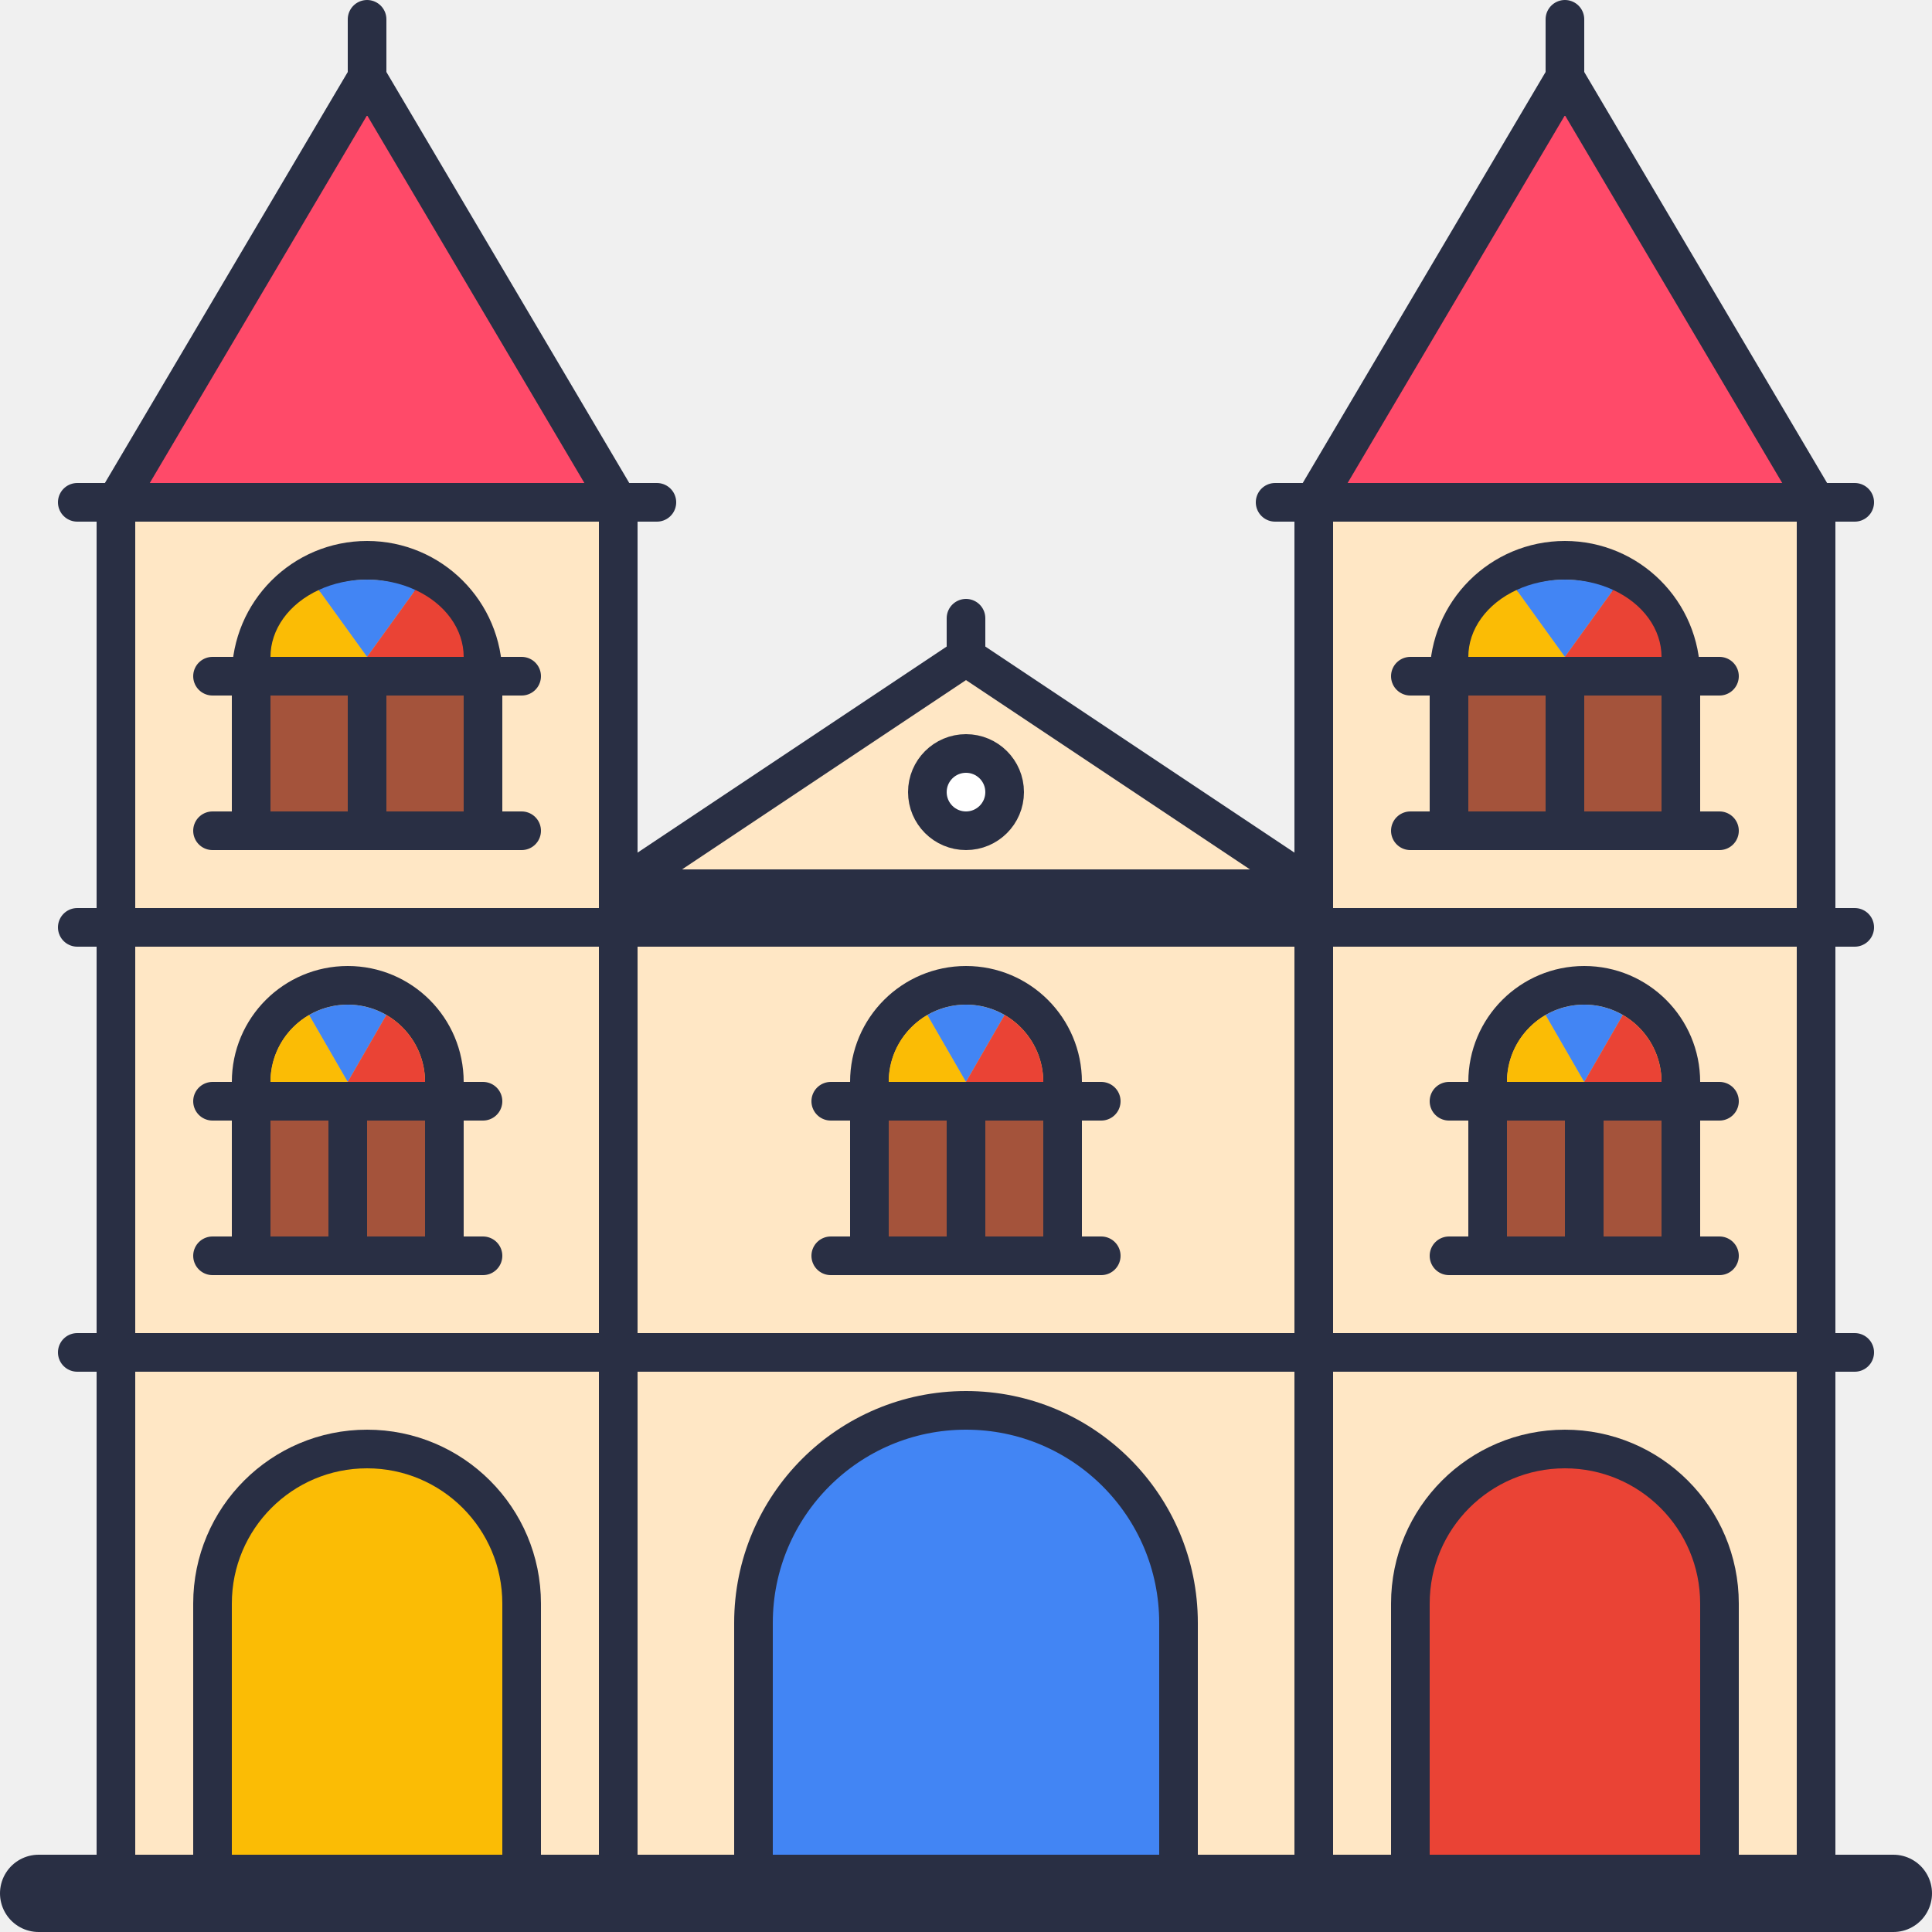
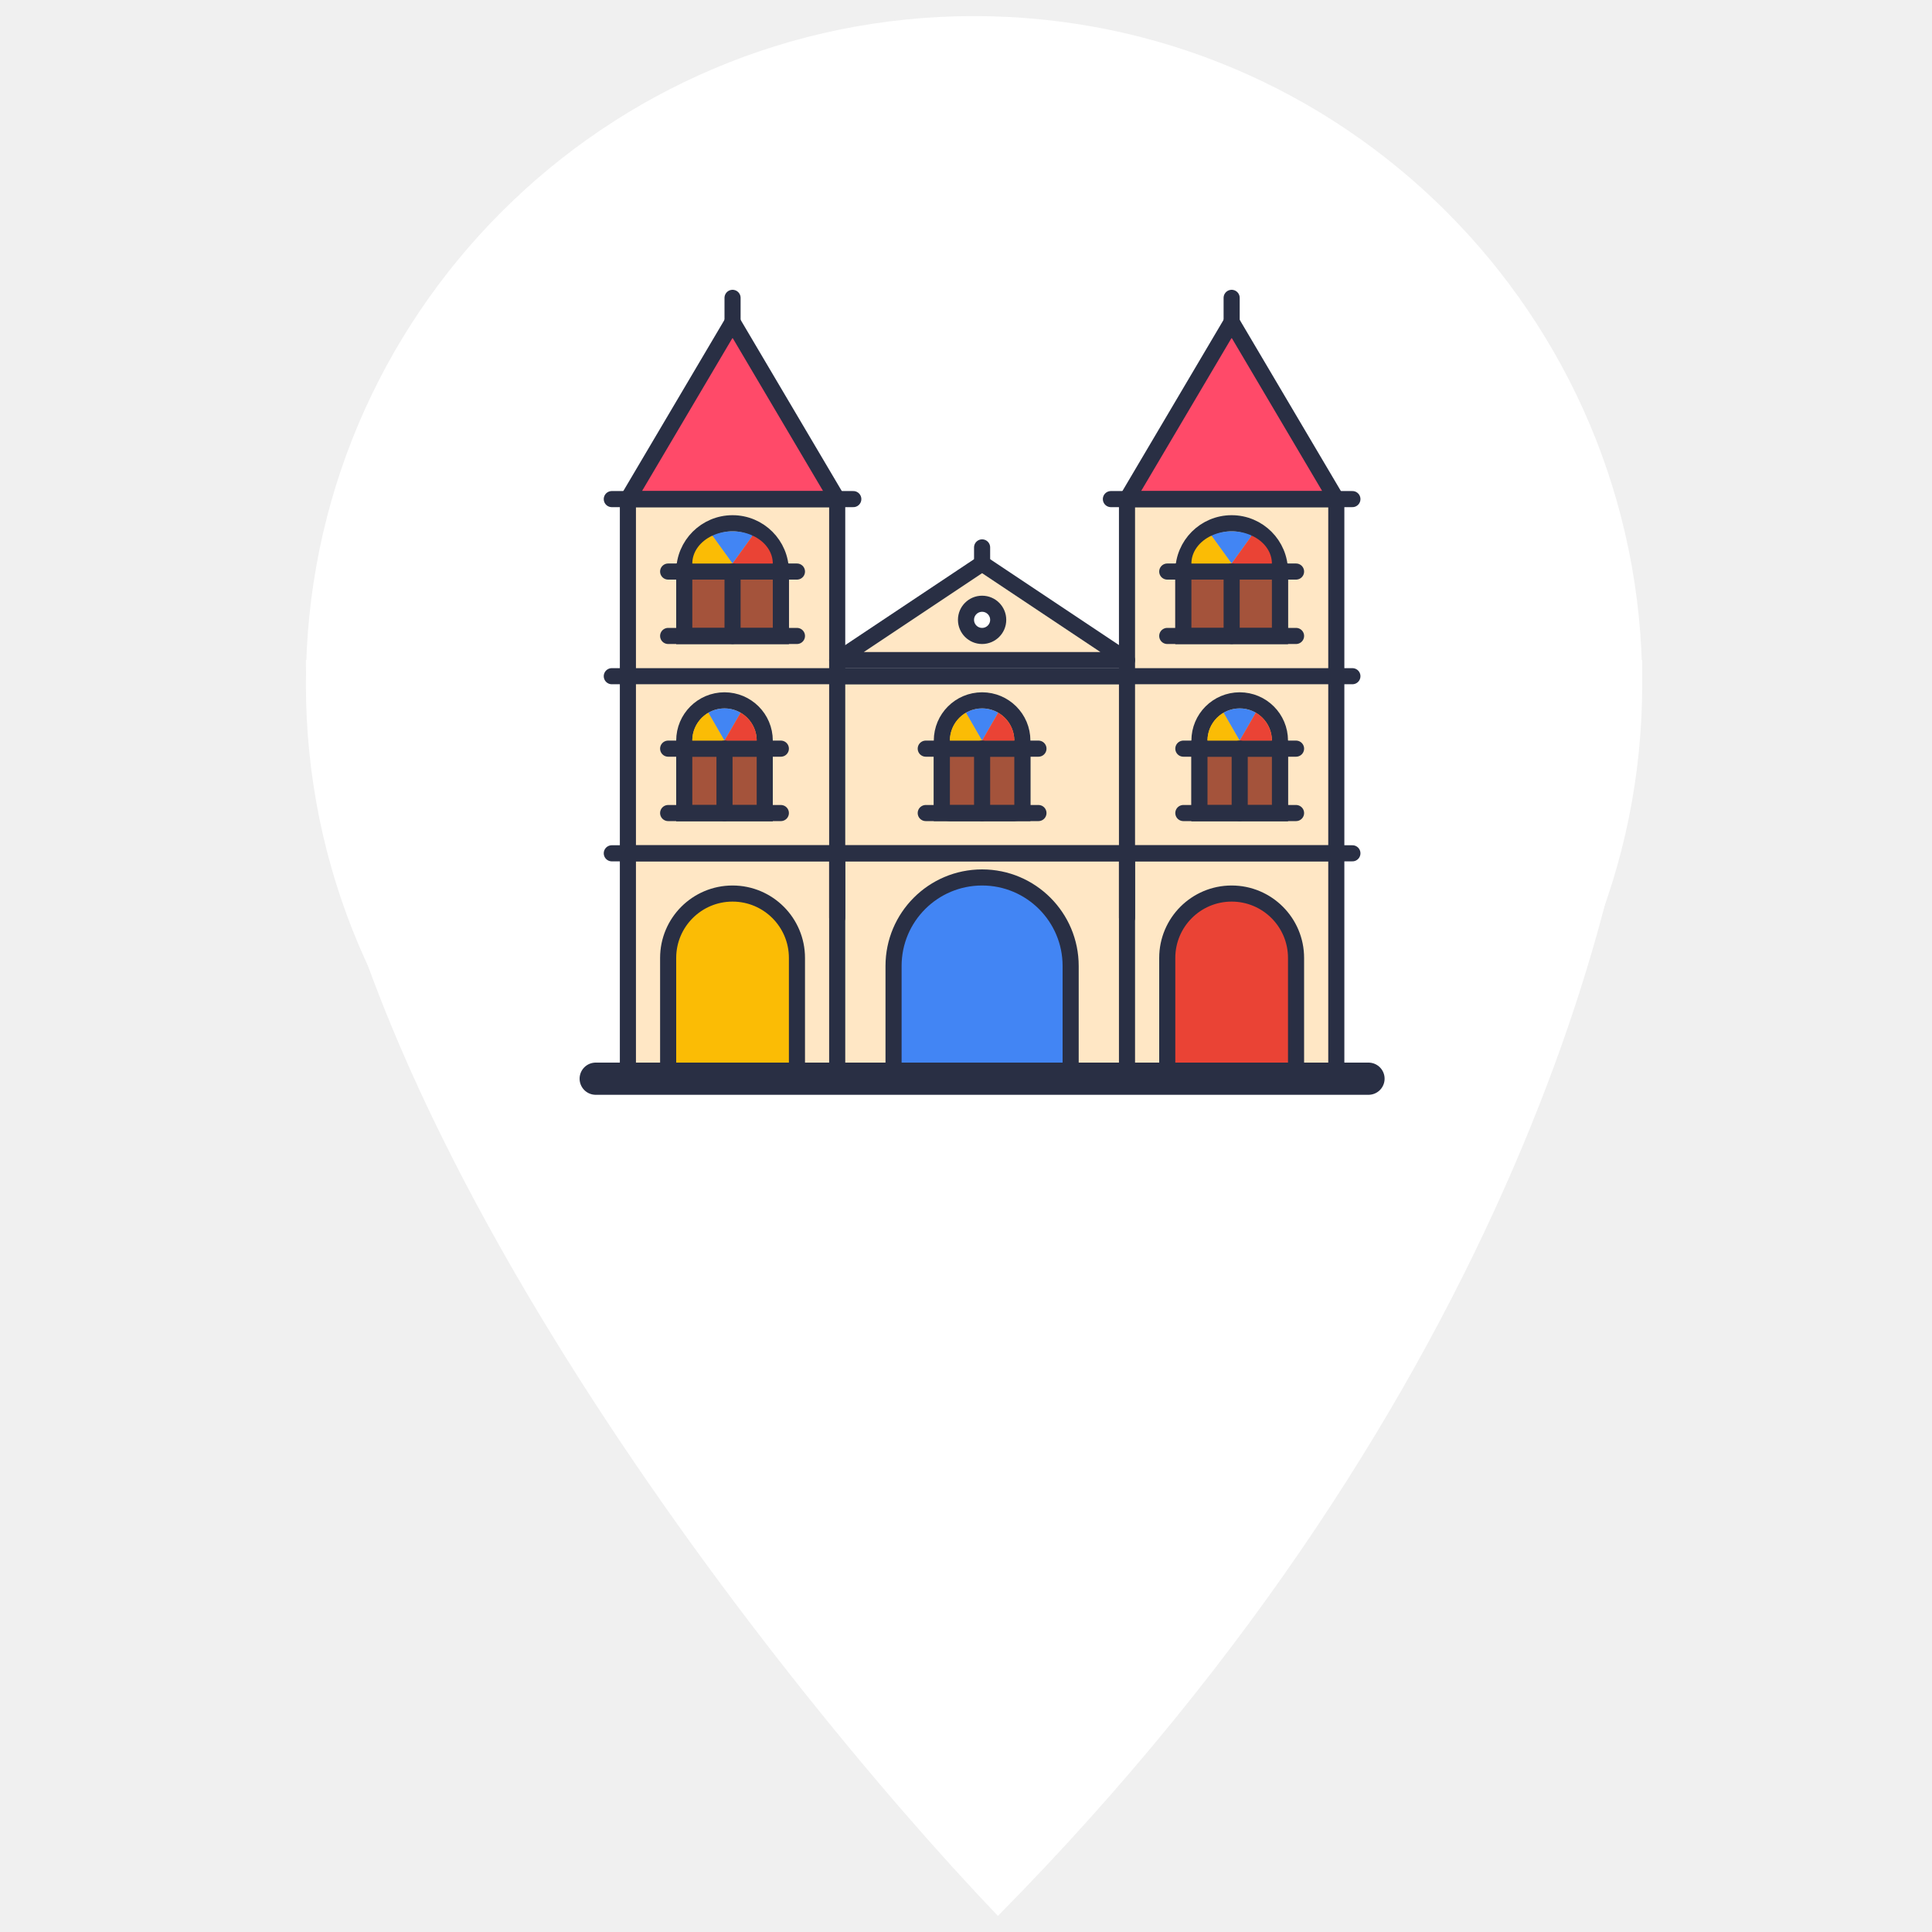
- <svg xmlns="http://www.w3.org/2000/svg" width="50" height="50" viewBox="0 0 50 50" fill="none">
-   <path d="M3 49V13H16V24H34V13H47V49H3Z" fill="#FFE7C5" stroke="#292F44" stroke-linejoin="round" />
-   <path d="M1 49H49" stroke="#292F44" stroke-width="2" stroke-linecap="round" stroke-linejoin="round" />
-   <path d="M16 49V35H34V49" stroke="#292F44" stroke-linecap="round" stroke-linejoin="round" />
-   <path d="M16 39V24H34V39" stroke="#292F44" stroke-linecap="round" stroke-linejoin="round" />
-   <path d="M16 35H3" stroke="#292F44" stroke-linecap="round" stroke-linejoin="round" />
-   <path d="M16 24H3" stroke="#292F44" stroke-linecap="round" stroke-linejoin="round" />
-   <path d="M47 24H34" stroke="#292F44" stroke-linecap="round" stroke-linejoin="round" />
-   <path d="M34 35H47" stroke="#292F44" stroke-linecap="round" stroke-linejoin="round" />
-   <path d="M25 17V16" stroke="#292F44" stroke-linecap="round" stroke-linejoin="round" />
-   <path d="M9.5 2L3 13H16L9.5 2Z" fill="#FF4A69" stroke="#292F44" stroke-linecap="round" stroke-linejoin="round" />
-   <path d="M40.5 2L34 13H47L40.5 2Z" fill="#FF4A69" stroke="#292F44" stroke-linecap="round" stroke-linejoin="round" />
-   <path d="M30.5 42V48.5H19.5V42C19.5 38.962 21.962 36.5 25 36.5C28.038 36.5 30.5 38.962 30.5 42Z" fill="#4285F4" stroke="#292F44" />
-   <path d="M44.5 41.5V48.5H36.5V41.5C36.5 39.291 38.291 37.5 40.5 37.5C42.709 37.5 44.5 39.291 44.5 41.5Z" fill="#EA4335" stroke="#292F44" />
-   <path d="M13.5 41.5V48.5H5.5V41.5C5.5 39.291 7.291 37.5 9.5 37.5C11.709 37.5 13.5 39.291 13.5 41.5Z" fill="#FBBC05" stroke="#292F44" />
-   <path d="M11.5 28V32.5H6.5V28C6.5 26.619 7.619 25.5 9 25.5C10.381 25.5 11.5 26.619 11.5 28Z" fill="#FFBB43" stroke="#292F44" />
-   <path d="M43.5 28V32.5H38.5V28C38.5 26.619 39.619 25.5 41 25.5C42.381 25.5 43.5 26.619 43.5 28Z" fill="#FFBB43" stroke="#292F44" />
-   <path d="M12.5 17.5V21.5H6.5V17.5C6.5 15.843 7.843 14.5 9.5 14.5C11.157 14.5 12.5 15.843 12.5 17.5Z" fill="#FFBB43" stroke="#292F44" />
-   <path d="M43.5 17.5V21.5H37.5V17.5C37.5 15.843 38.843 14.5 40.5 14.5C42.157 14.5 43.5 15.843 43.5 17.5Z" fill="#FFBB43" stroke="#292F44" />
-   <path d="M37.5 17.5H43.5V21.5H37.5V17.5Z" fill="#A4533B" stroke="#292F44" />
-   <path d="M6.5 17.5H12.5V21.5H6.5V17.5Z" fill="#A4533B" stroke="#292F44" />
-   <path d="M6.5 28.5H11.5V32.5H6.5V28.5Z" fill="#A4533B" stroke="#292F44" />
-   <path d="M38.5 28.5H43.5V32.5H38.5V28.5Z" fill="#A4533B" stroke="#292F44" />
-   <path d="M27.5 28V32.5H22.5V28C22.5 26.619 23.619 25.5 25 25.5C26.381 25.5 27.5 26.619 27.5 28Z" fill="#FFBB43" stroke="#292F44" />
-   <rect x="22.5" y="28.5" width="5" height="4" rx="0.5" fill="#A4533B" stroke="#292F44" />
-   <path d="M16 23L25 17L34 23H16Z" fill="#FFE7C5" stroke="#292F44" stroke-linecap="round" stroke-linejoin="round" />
-   <rect x="24" y="19.5" width="2" height="2" rx="1" fill="white" stroke="#292F44" />
-   <path d="M9.5 0.5V2.5" stroke="#292F44" stroke-linecap="round" stroke-linejoin="round" />
-   <path d="M40.5 2.5V0.5" stroke="#292F44" stroke-linecap="round" stroke-linejoin="round" />
-   <path d="M2 24H3" stroke="#292F44" stroke-linecap="round" stroke-linejoin="round" />
-   <path d="M47 24H48" stroke="#292F44" stroke-linecap="round" stroke-linejoin="round" />
-   <path d="M3 35H2H48" stroke="#292F44" stroke-linecap="round" stroke-linejoin="round" />
-   <path d="M2 13H17" stroke="#292F44" stroke-linecap="round" stroke-linejoin="round" />
-   <path d="M33 13H48" stroke="#292F44" stroke-linecap="round" stroke-linejoin="round" />
-   <path d="M21.5 28.5H28.5" stroke="#292F44" stroke-linecap="round" stroke-linejoin="round" />
-   <path d="M21.5 32.5H28.5" stroke="#292F44" stroke-linecap="round" stroke-linejoin="round" />
-   <path d="M5.5 32.5H12.5" stroke="#292F44" stroke-linecap="round" stroke-linejoin="round" />
-   <path d="M5.5 28.5H12.5" stroke="#292F44" stroke-linecap="round" stroke-linejoin="round" />
-   <path d="M37.5 28.5H44.5" stroke="#292F44" stroke-linecap="round" stroke-linejoin="round" />
-   <path d="M37.5 32.5H44.5" stroke="#292F44" stroke-linecap="round" stroke-linejoin="round" />
-   <path d="M5.5 17.5H13.5" stroke="#292F44" stroke-linecap="round" stroke-linejoin="round" />
-   <path d="M5.5 21.5H13.5" stroke="#292F44" stroke-linecap="round" stroke-linejoin="round" />
-   <path d="M36.5 17.5H44.5" stroke="#292F44" stroke-linecap="round" stroke-linejoin="round" />
-   <path d="M36.5 21.5H44.5" stroke="#292F44" stroke-linecap="round" stroke-linejoin="round" />
-   <path d="M23 28C23 27.649 23.092 27.304 23.268 27C23.444 26.696 23.696 26.444 24 26.268L25 28L23 28Z" fill="#FBBC05" />
-   <path d="M24 26.268C24.304 26.092 24.649 26 25 26C25.351 26 25.696 26.092 26 26.268L25 28L24 26.268Z" fill="#4285F4" />
-   <path d="M26 26.268C26.304 26.444 26.556 26.696 26.732 27C26.908 27.304 27 27.649 27 28L25 28L26 26.268Z" fill="#EA4335" />
-   <path d="M7 28C7 27.649 7.092 27.304 7.268 27C7.443 26.696 7.696 26.444 8 26.268L9 28L7 28Z" fill="#FBBC05" />
-   <path d="M8 26.268C8.304 26.092 8.649 26 9 26C9.351 26 9.696 26.092 10 26.268L9 28L8 26.268Z" fill="#4285F4" />
-   <path d="M10 26.268C10.304 26.444 10.556 26.696 10.732 27C10.908 27.304 11 27.649 11 28L9 28L10 26.268Z" fill="#EA4335" />
-   <path d="M39 28C39 27.649 39.092 27.304 39.268 27C39.444 26.696 39.696 26.444 40 26.268L41 28L39 28Z" fill="#FBBC05" />
-   <path d="M40 26.268C40.304 26.092 40.649 26 41 26C41.351 26 41.696 26.092 42 26.268L41 28L40 26.268Z" fill="#4285F4" />
-   <path d="M42 26.268C42.304 26.444 42.556 26.696 42.732 27C42.908 27.304 43 27.649 43 28L41 28L42 26.268Z" fill="#EA4335" />
-   <path d="M38 17C38 16.649 38.115 16.304 38.335 16C38.554 15.696 38.87 15.444 39.25 15.268L40.5 17L38 17Z" fill="#FBBC05" />
-   <path d="M7 17C7 16.649 7.116 16.304 7.335 16C7.554 15.696 7.87 15.444 8.25 15.268L9.5 17L7 17Z" fill="#FBBC05" />
-   <path d="M39.25 15.268C39.63 15.092 40.061 15 40.5 15C40.939 15 41.37 15.092 41.75 15.268L40.5 17L39.25 15.268Z" fill="#4285F4" />
-   <path d="M8.25 15.268C8.63 15.092 9.061 15 9.5 15C9.939 15 10.37 15.092 10.75 15.268L9.5 17L8.25 15.268Z" fill="#4285F4" />
-   <path d="M41.75 15.268C42.13 15.444 42.446 15.696 42.665 16C42.885 16.304 43 16.649 43 17L40.5 17L41.75 15.268Z" fill="#EA4335" />
-   <path d="M10.75 15.268C11.13 15.444 11.446 15.696 11.665 16C11.884 16.304 12 16.649 12 17L9.5 17L10.75 15.268Z" fill="#EA4335" />
-   <path d="M9.5 17.5V21.5" stroke="#292F44" stroke-linecap="round" stroke-linejoin="round" />
-   <path d="M40.5 17.5V21.5" stroke="#292F44" stroke-linecap="round" stroke-linejoin="round" />
-   <path d="M41 28.5V32.5" stroke="#292F44" stroke-linecap="round" stroke-linejoin="round" />
-   <path d="M25 28.5V32.5" stroke="#292F44" stroke-linecap="round" stroke-linejoin="round" />
-   <path d="M9 28.5V32.5" stroke="#292F44" stroke-linecap="round" stroke-linejoin="round" />
+ <svg xmlns="http://www.w3.org/2000/svg" width="120" height="120" viewBox="0 0 120 120" fill="none">
+   <path d="M19 41C19 67.4 47.655 104 61.982 119C93.996 86.6 102 53.5 102 41H19Z" fill="white" />
+   <rect x="19" y="1" width="83" height="83" rx="41.5" fill="white" />
+   <path d="M39 67V31H52V42H70V31H83V67H39Z" fill="#FFE7C5" stroke="#292F44" stroke-linejoin="round" />
+   <path d="M37 67H85" stroke="#292F44" stroke-width="2" stroke-linecap="round" stroke-linejoin="round" />
+   <path d="M52 67V53H70V67" stroke="#292F44" stroke-linecap="round" stroke-linejoin="round" />
+   <path d="M52 57V42H70V57" stroke="#292F44" stroke-linecap="round" stroke-linejoin="round" />
+   <path d="M52 53H39" stroke="#292F44" stroke-linecap="round" stroke-linejoin="round" />
+   <path d="M52 42H39" stroke="#292F44" stroke-linecap="round" stroke-linejoin="round" />
+   <path d="M83 42H70" stroke="#292F44" stroke-linecap="round" stroke-linejoin="round" />
+   <path d="M70 53H83" stroke="#292F44" stroke-linecap="round" stroke-linejoin="round" />
+   <path d="M61 35V34" stroke="#292F44" stroke-linecap="round" stroke-linejoin="round" />
+   <path d="M45.5 20L39 31H52L45.5 20Z" fill="#FF4A69" stroke="#292F44" stroke-linecap="round" stroke-linejoin="round" />
+   <path d="M76.5 20L70 31H83L76.5 20Z" fill="#FF4A69" stroke="#292F44" stroke-linecap="round" stroke-linejoin="round" />
+   <path d="M66.5 60V66.5H55.5V60C55.5 56.962 57.962 54.5 61 54.5C64.038 54.5 66.5 56.962 66.5 60Z" fill="#4285F4" stroke="#292F44" />
+   <path d="M80.5 59.5V66.5H72.5V59.5C72.5 57.291 74.291 55.5 76.5 55.5C78.709 55.5 80.5 57.291 80.5 59.5Z" fill="#EA4335" stroke="#292F44" />
+   <path d="M49.5 59.5V66.5H41.5V59.5C41.5 57.291 43.291 55.5 45.5 55.5C47.709 55.5 49.5 57.291 49.5 59.5Z" fill="#FBBC05" stroke="#292F44" />
+   <path d="M47.5 46V50.5H42.5V46C42.5 44.619 43.619 43.5 45 43.5C46.381 43.5 47.5 44.619 47.5 46Z" fill="#FFBB43" stroke="#292F44" />
+   <path d="M79.5 46V50.5H74.5V46C74.5 44.619 75.619 43.5 77 43.5C78.381 43.5 79.5 44.619 79.5 46Z" fill="#FFBB43" stroke="#292F44" />
+   <path d="M48.5 35.5V39.5H42.5V35.5C42.5 33.843 43.843 32.5 45.5 32.5C47.157 32.5 48.5 33.843 48.5 35.5Z" fill="#FFBB43" stroke="#292F44" />
+   <path d="M79.5 35.5V39.5H73.5V35.5C73.5 33.843 74.843 32.5 76.5 32.5C78.157 32.5 79.5 33.843 79.5 35.5Z" fill="#FFBB43" stroke="#292F44" />
+   <path d="M73.5 35.5H79.5V39.5H73.5V35.5Z" fill="#A4533B" stroke="#292F44" />
+   <path d="M42.5 35.5H48.5V39.5H42.5V35.5Z" fill="#A4533B" stroke="#292F44" />
+   <path d="M42.5 46.5H47.5V50.5H42.5V46.5Z" fill="#A4533B" stroke="#292F44" />
+   <path d="M74.5 46.5H79.5V50.5H74.5V46.5Z" fill="#A4533B" stroke="#292F44" />
+   <path d="M63.5 46V50.5H58.5V46C58.5 44.619 59.619 43.5 61 43.5C62.381 43.5 63.5 44.619 63.5 46Z" fill="#FFBB43" stroke="#292F44" />
+   <rect x="58.5" y="46.5" width="5" height="4" rx="0.5" fill="#A4533B" stroke="#292F44" />
+   <path d="M52 41L61 35L70 41H52Z" fill="#FFE7C5" stroke="#292F44" stroke-linecap="round" stroke-linejoin="round" />
+   <rect x="60" y="37.5" width="2" height="2" rx="1" fill="white" stroke="#292F44" />
+   <path d="M45.5 18.5V20.5" stroke="#292F44" stroke-linecap="round" stroke-linejoin="round" />
+   <path d="M76.5 20.5V18.5" stroke="#292F44" stroke-linecap="round" stroke-linejoin="round" />
+   <path d="M38 42H39" stroke="#292F44" stroke-linecap="round" stroke-linejoin="round" />
+   <path d="M83 42H84" stroke="#292F44" stroke-linecap="round" stroke-linejoin="round" />
+   <path d="M39 53H38H84" stroke="#292F44" stroke-linecap="round" stroke-linejoin="round" />
+   <path d="M38 31H53" stroke="#292F44" stroke-linecap="round" stroke-linejoin="round" />
+   <path d="M69 31H84" stroke="#292F44" stroke-linecap="round" stroke-linejoin="round" />
+   <path d="M57.5 46.5H64.5" stroke="#292F44" stroke-linecap="round" stroke-linejoin="round" />
+   <path d="M57.5 50.5H64.5" stroke="#292F44" stroke-linecap="round" stroke-linejoin="round" />
+   <path d="M41.5 50.5H48.5" stroke="#292F44" stroke-linecap="round" stroke-linejoin="round" />
+   <path d="M41.5 46.5H48.5" stroke="#292F44" stroke-linecap="round" stroke-linejoin="round" />
+   <path d="M73.5 46.5H80.5" stroke="#292F44" stroke-linecap="round" stroke-linejoin="round" />
+   <path d="M73.5 50.5H80.5" stroke="#292F44" stroke-linecap="round" stroke-linejoin="round" />
+   <path d="M41.5 35.5H49.5" stroke="#292F44" stroke-linecap="round" stroke-linejoin="round" />
+   <path d="M41.5 39.5H49.5" stroke="#292F44" stroke-linecap="round" stroke-linejoin="round" />
+   <path d="M72.5 35.5H80.5" stroke="#292F44" stroke-linecap="round" stroke-linejoin="round" />
+   <path d="M72.5 39.5H80.5" stroke="#292F44" stroke-linecap="round" stroke-linejoin="round" />
+   <path d="M59 46C59 45.649 59.092 45.304 59.268 45C59.444 44.696 59.696 44.444 60 44.268L61 46L59 46Z" fill="#FBBC05" />
+   <path d="M60 44.268C60.304 44.092 60.649 44 61 44C61.351 44 61.696 44.092 62 44.268L61 46L60 44.268Z" fill="#4285F4" />
+   <path d="M62 44.268C62.304 44.444 62.556 44.696 62.732 45C62.908 45.304 63 45.649 63 46L61 46L62 44.268Z" fill="#EA4335" />
+   <path d="M43 46C43 45.649 43.092 45.304 43.268 45C43.444 44.696 43.696 44.444 44 44.268L45 46L43 46Z" fill="#FBBC05" />
+   <path d="M44 44.268C44.304 44.092 44.649 44 45 44C45.351 44 45.696 44.092 46 44.268L45 46L44 44.268Z" fill="#4285F4" />
+   <path d="M46 44.268C46.304 44.444 46.556 44.696 46.732 45C46.908 45.304 47 45.649 47 46L45 46L46 44.268Z" fill="#EA4335" />
+   <path d="M75 46C75 45.649 75.092 45.304 75.268 45C75.444 44.696 75.696 44.444 76 44.268L77 46L75 46Z" fill="#FBBC05" />
+   <path d="M76 44.268C76.304 44.092 76.649 44 77 44C77.351 44 77.696 44.092 78 44.268L77 46L76 44.268Z" fill="#4285F4" />
+   <path d="M78 44.268C78.304 44.444 78.556 44.696 78.732 45C78.908 45.304 79 45.649 79 46L77 46L78 44.268Z" fill="#EA4335" />
+   <path d="M74 35C74 34.649 74.115 34.304 74.335 34C74.554 33.696 74.87 33.444 75.25 33.268L76.5 35L74 35Z" fill="#FBBC05" />
+   <path d="M43 35C43 34.649 43.115 34.304 43.335 34C43.554 33.696 43.87 33.444 44.25 33.268L45.5 35L43 35Z" fill="#FBBC05" />
+   <path d="M75.25 33.268C75.63 33.092 76.061 33 76.5 33C76.939 33 77.37 33.092 77.75 33.268L76.5 35L75.25 33.268Z" fill="#4285F4" />
+   <path d="M44.25 33.268C44.63 33.092 45.061 33 45.5 33C45.939 33 46.37 33.092 46.75 33.268L45.5 35L44.25 33.268Z" fill="#4285F4" />
+   <path d="M77.75 33.268C78.13 33.444 78.446 33.696 78.665 34C78.885 34.304 79 34.649 79 35L76.5 35L77.75 33.268Z" fill="#EA4335" />
+   <path d="M46.75 33.268C47.13 33.444 47.446 33.696 47.665 34C47.885 34.304 48 34.649 48 35L45.5 35L46.75 33.268Z" fill="#EA4335" />
+   <path d="M45.5 35.5V39.5" stroke="#292F44" stroke-linecap="round" stroke-linejoin="round" />
+   <path d="M76.5 35.5V39.5" stroke="#292F44" stroke-linecap="round" stroke-linejoin="round" />
+   <path d="M77 46.5V50.5" stroke="#292F44" stroke-linecap="round" stroke-linejoin="round" />
+   <path d="M61 46.5V50.5" stroke="#292F44" stroke-linecap="round" stroke-linejoin="round" />
+   <path d="M45 46.5V50.5" stroke="#292F44" stroke-linecap="round" stroke-linejoin="round" />
</svg>
